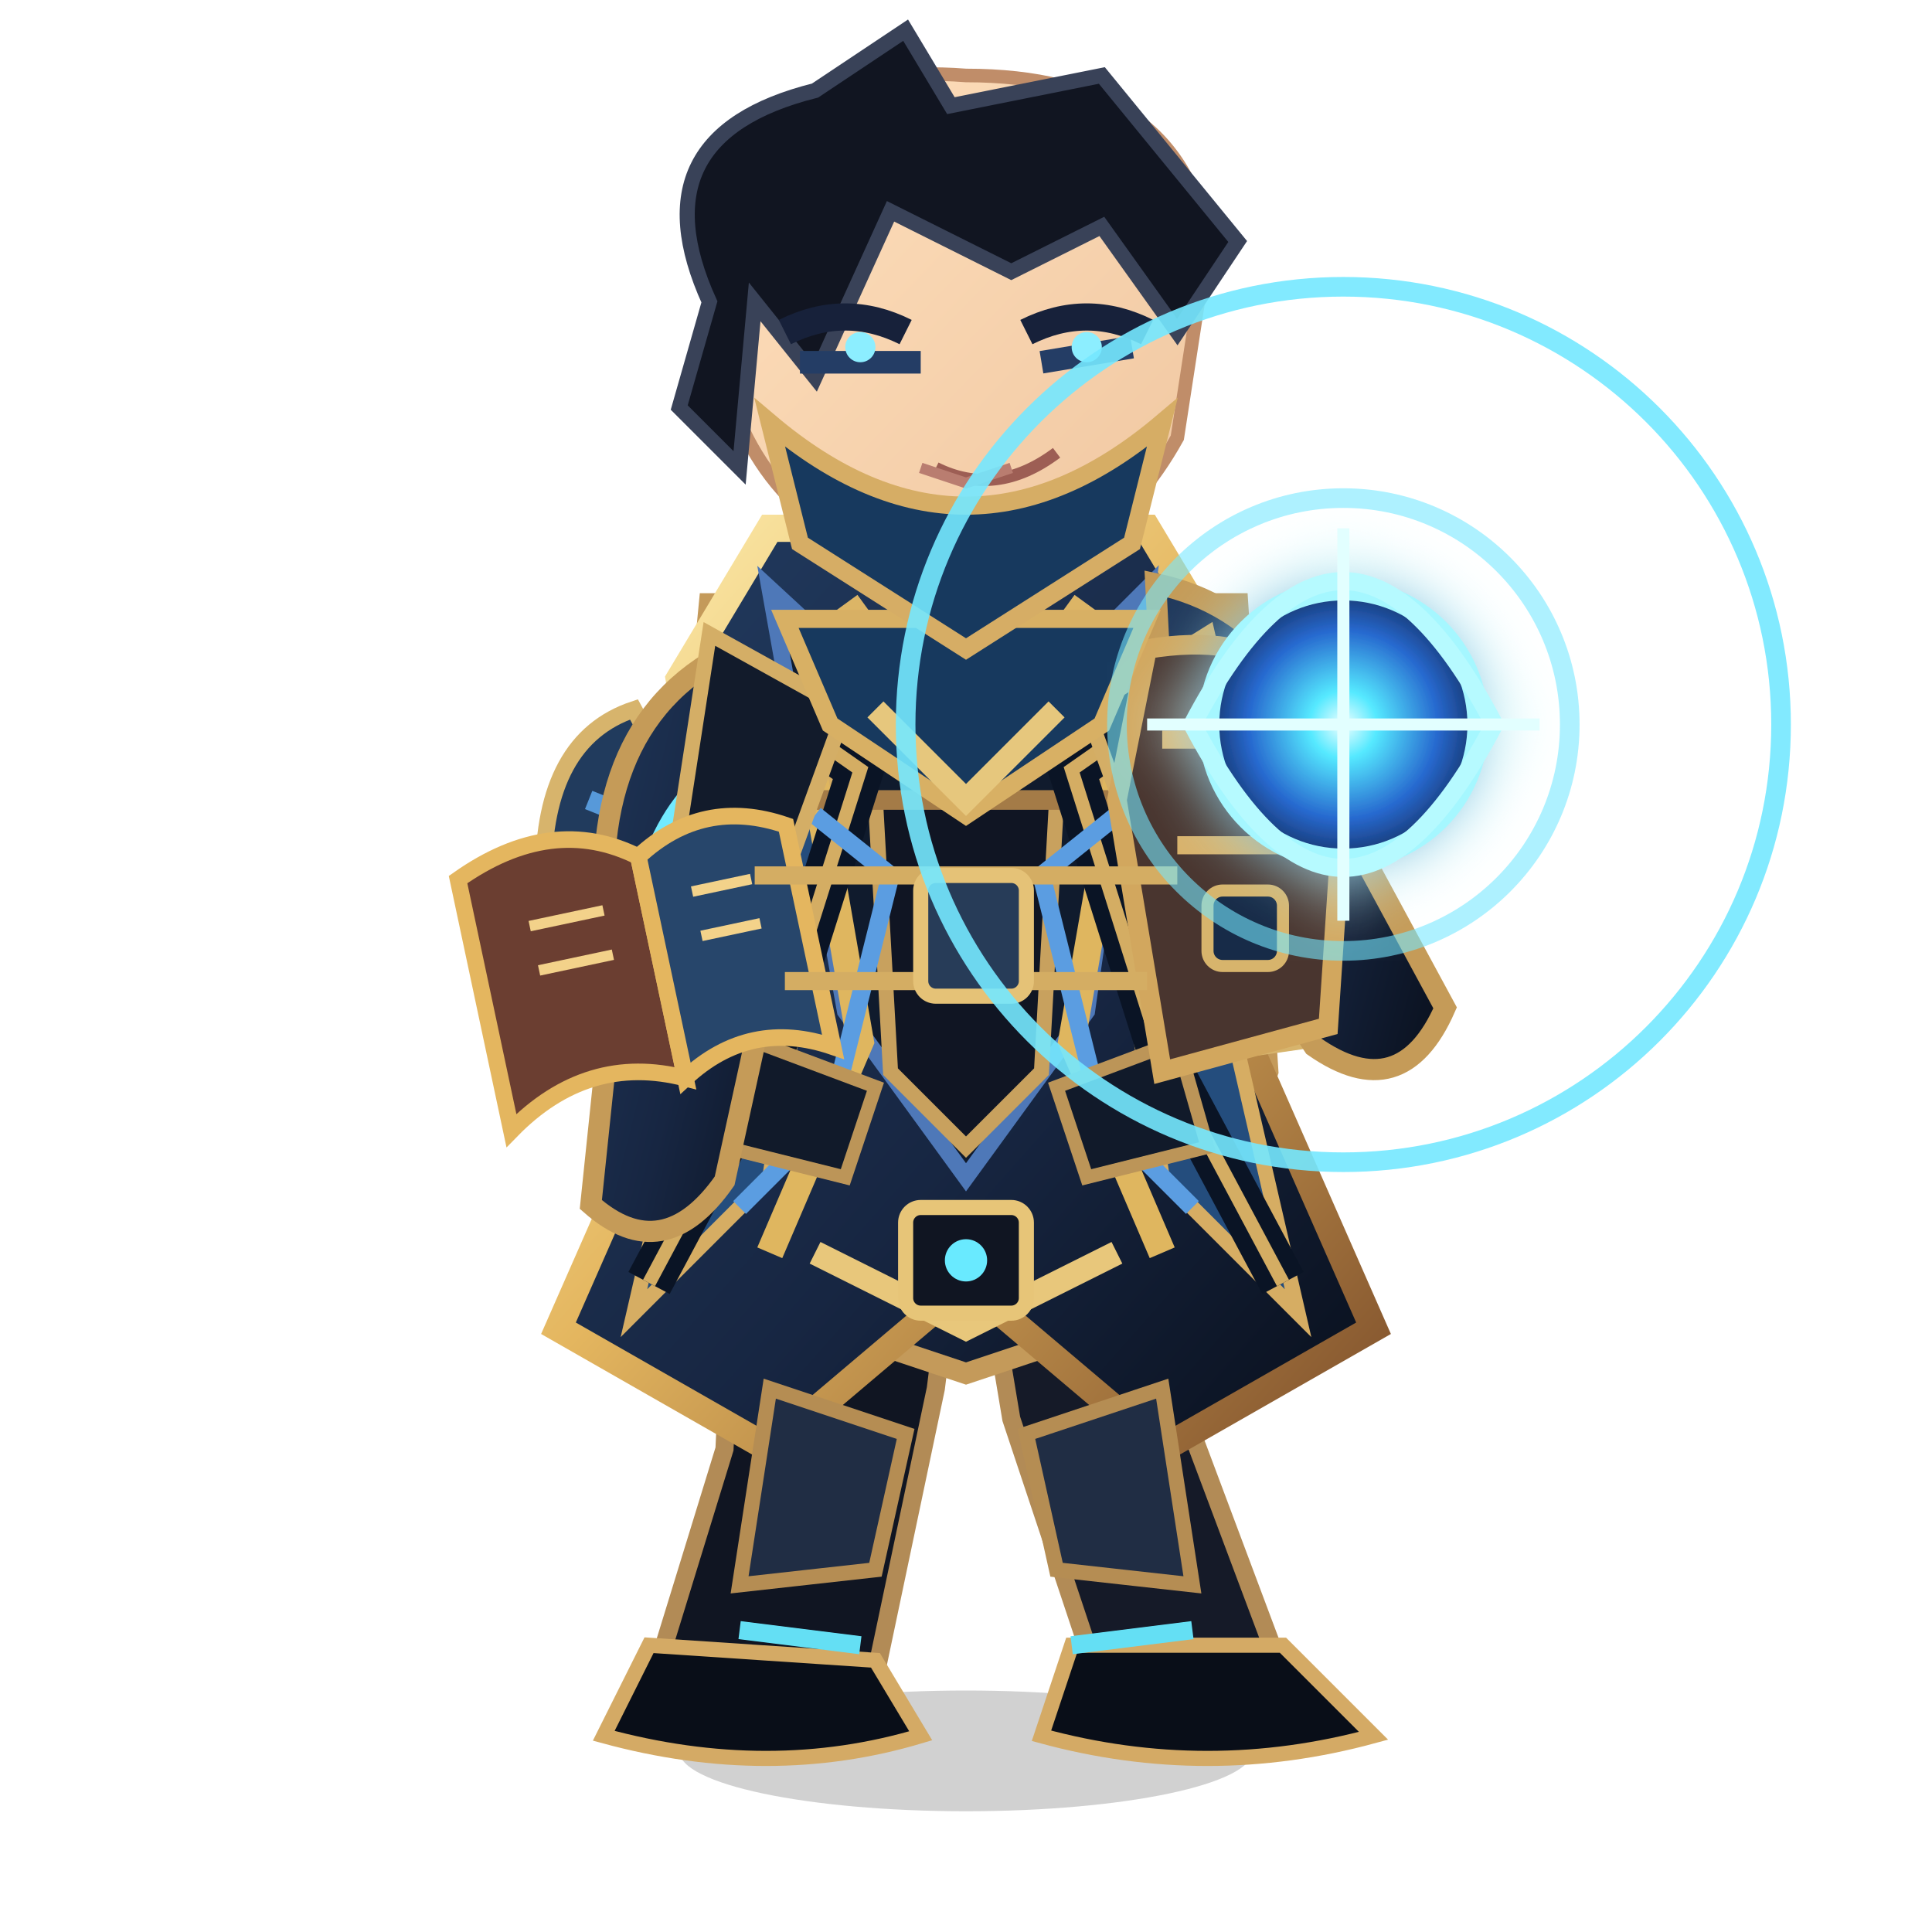
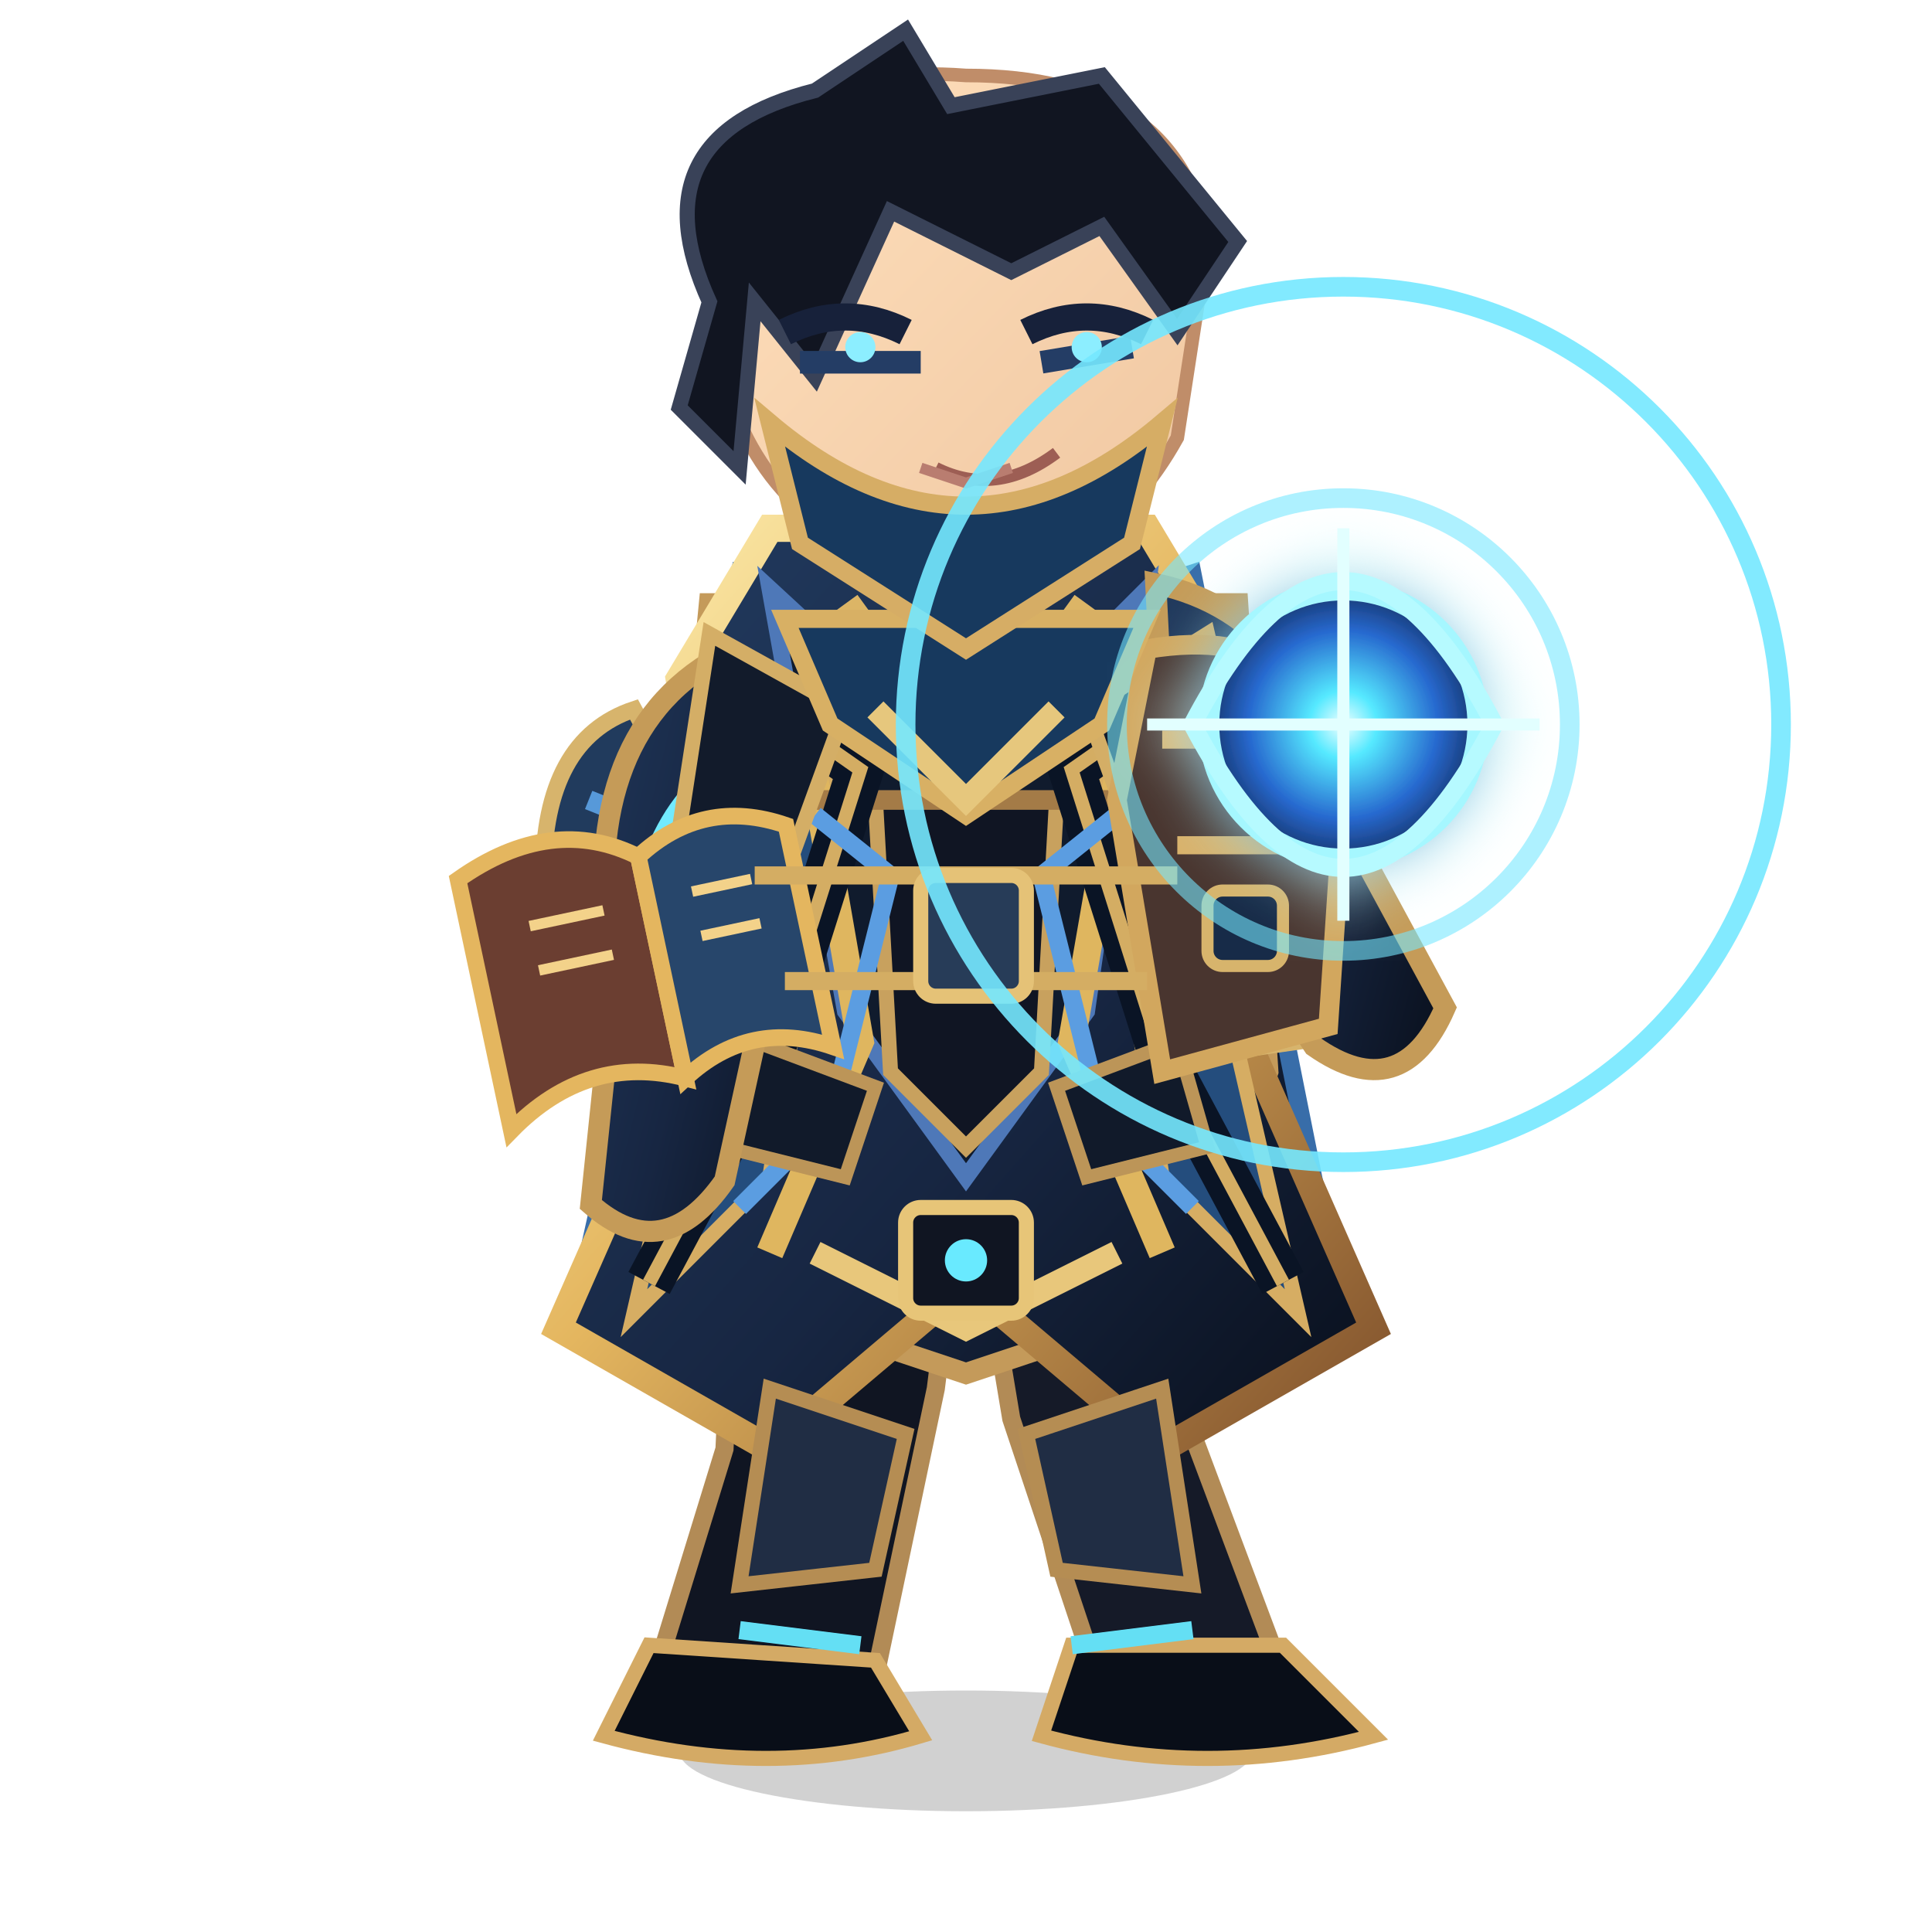
<svg xmlns="http://www.w3.org/2000/svg" width="128" height="128" viewBox="0 0 128 128" role="img" aria-label="Researcher down echoCast frame 7">
  <defs>
    <linearGradient id="coat" x1="0" y1="0" x2="1" y2="1">
      <stop offset="0" stop-color="#223c61" />
      <stop offset=".58" stop-color="#172642" />
      <stop offset="1" stop-color="#090f1b" />
    </linearGradient>
    <linearGradient id="gold" x1="0" y1="0" x2="1" y2="1">
      <stop stop-color="#fff0b2" />
      <stop offset=".45" stop-color="#e4b65f" />
      <stop offset="1" stop-color="#80512c" />
    </linearGradient>
    <radialGradient id="orb">
      <stop stop-color="#f0ffff" />
      <stop offset=".25" stop-color="#55e9ff" />
      <stop offset=".7" stop-color="#2769cf" />
      <stop offset="1" stop-color="#18366e" />
    </radialGradient>
    <linearGradient id="skin" x1="0" y1="0" x2="1" y2="1">
      <stop stop-color="#ffe0bd" />
      <stop offset="1" stop-color="#efc6a0" />
    </linearGradient>
    <filter id="glow">
      <feGaussianBlur stdDeviation="2.1" result="b" />
      <feMerge>
        <feMergeNode in="b" />
        <feMergeNode in="SourceGraphic" />
      </feMerge>
    </filter>
  </defs>
  <ellipse cx="64" cy="116" rx="19" ry="4" fill="#000" opacity=".18" />
  <g transform="translate(0 0)">
+     <path d="M49 38 Q64 43 79 38 L88 83 Q79 89.586 74 92 L64 84 L54 92 Q43 92.414 39 83 Z" fill="#101b31" stroke="#386da9" stroke-width="1.2" />
+     <path d="M44 81 L54 87 L64 80 L74 87 L84 81" fill="none" stroke="#b58a4d" stroke-width="1" />
    <path d="M49 74 L48 96 L44 109 Q49 114 58 111 L62 92 L64 76 Z" fill="#101522" stroke="#b28b56" stroke-width="1.2" />
    <path d="M64 76 L67 94 L72 109 Q78 114 85 111 L79 95 L77 74 Z" fill="#151a28" stroke="#b28b56" stroke-width="1.2" />
    <path d="M43 109 L58 110 L61 115 Q51 118 40 115 Z M71 109 L85 109 L91 115 Q80 118 69 115 Z" fill="#090e18" stroke="#d4aa65" stroke-width="1" />
    <path d="M47 40 L82 40 L84 71 L79 86 L64 91 L49 86 L44 71 Z" fill="url(#coat)" stroke="#c49a5a" stroke-width="1.4" />
    <path d="M51 35 L76 35 L82 45 L80 63 L91 88 L77 96 L64 85 L51 96 L37 88 L48 63 L45 45 Z" fill="url(#coat)" stroke="url(#gold)" stroke-width="1.8" />
    <path d="M51 39 L64 51 L76 39 L72 67 L64 78 L56 67 Z" fill="#101b2d" stroke="#4e78b8" stroke-width="1.1" />
    <path d="M48 49 L55 52 L51 78 L42 87 L48 61 Z M78 49 L73 52 L77 78 L86 87 L80 61 Z" fill="#244d7d" stroke="#d6ad63" stroke-width="1" />
    <path d="M56 40 L64 51 L72 40" fill="none" stroke="#dcb566" stroke-width="2" />
    <path d="M58 53 L70 53 L69 71 L64 76 L59 71 Z" fill="#101523" stroke="#c8a15e" stroke-width="1" />
    <path d="M53 46 L57 69 L51 83 M75 46 L71 69 L77 83" fill="none" stroke="#dfb65f" stroke-width="1.8" />
    <path d="M47 53 L81 53" stroke="#a47b47" stroke-width="1.3" />
    <path d="M47 44 L57 51 L51 70 L43 85 M81 44 L71 51 L77 70 L85 85" fill="none" stroke="#0a1425" stroke-width="3.1" />
    <path d="M47 44 L57 51 L51 70 L43 85 M81 44 L71 51 L77 70 L85 85" fill="none" stroke="#d4ad63" stroke-width=".9" />
    <path d="M54 54 L59 58 L55 74 L49 80 M74 54 L69 58 L73 74 L79 80" fill="none" stroke="#5b9de1" stroke-width="1.2" />
    <path d="M54 83 L64 88 L74 83" fill="none" stroke="#e8c77b" stroke-width="1.6" />
    <rect x="60" y="80" width="8" height="7" rx="1" fill="#101522" stroke="#e7c578" stroke-width="1" />
    <circle cx="64" cy="83.5" r="1.4" fill="#69eaff" />
    <path d="M42 47 Q36 49 36 58 L38 69 L45 70 L48 58 Z" fill="#213b5d" stroke="#d7b46c" stroke-width="1.1" />
    <path d="M39 53 L44 55 L42 64" fill="none" stroke="#5799d9" stroke-width="1.3" />
    <path d="M81 47 Q88 49 88 58 L86 69 L79 70 L76 58 Z" fill="#172944" stroke="#d7b46c" stroke-width="1.1" />
    <path d="M80 54 L85 56 L83 64" fill="none" stroke="#5799d9" stroke-width="1.3" />
    <path d="M50 69 L58 72 L56 78 L48 76 Z M70 72 L78 69 L80 76 L72 78 Z" fill="#111a2a" stroke="#bc9558" stroke-width=".9" />
    <path d="M51 92 L60 95 L58 104 L49 105 Z M68 95 L77 92 L79 105 L70 104 Z" fill="#202d44" stroke="#b58d53" stroke-width="1" />
    <path d="M49 108 L57 109 M71 109 L79 108" stroke="#64dff4" stroke-width="1.2" />
    <g transform="rotate(-10 64 48)">
      <path d="M48 41 Q38 45 38 61 L34 75 Q38 80 43 75 L50 58 Z" fill="url(#coat)" stroke="#c59b58" stroke-width="1.4" />
      <path d="M78 41 Q88 45 88 60 L92 72 Q88 78 83 73 L76 57 Z" fill="url(#coat)" stroke="#c59b58" stroke-width="1.4" />
      <path d="M40 58 Q43 48 51 47 M88 58 Q85 48 77 47" stroke="#72eaff" stroke-width="1.3" fill="none" />
    </g>
    <path d="M47 42 L56 47 L52 58 L45 55 Z M80 42 L72 47 L76 58 L83 55 Z" fill="#121b2b" stroke="#d4ae66" stroke-width="1" />
    <path d="M76 43 Q88 41 89 53 L88 68 L77 71 L74 53 Z" fill="#49352f" stroke="#d2a75e" stroke-width="1.3" />
    <path d="M77 49 L87 49 M78 56 L86 56" stroke="#d9b16a" stroke-width="1.2" />
    <rect x="80" y="59" width="5" height="5" rx="1" fill="#172b48" stroke="#d7b46c" stroke-width=".8" />
    <g transform="rotate(-12 42 65)">
      <path d="M32 56 Q39 53 44 57 L44 72 Q38 69 32 73 Z" fill="#6b3e31" stroke="#e4b65f" stroke-width="1.1" />
      <path d="M44 57 Q49 54 54 57 L54 72 Q49 69 44 72 Z" fill="#27466b" stroke="#e4b65f" stroke-width="1.1" />
      <path d="M36 60 L41 60 M36 63 L41 63 M47 60 L51 60 M47 63 L51 63" stroke="#f3d28a" stroke-width=".7" />
    </g>
    <path d="M52 41 L76 41 L73 48 L64 54 L55 48 Z" fill="#17395e" stroke="#d8b064" stroke-width="1.2" />
    <path d="M58 47 L64 53 L70 47" fill="none" stroke="#e6c77d" stroke-width="1.5" />
    <path d="M50 58 L78 58 M52 65 L76 65" stroke="#d4ad63" stroke-width="1.2" />
    <rect x="61" y="58" width="7" height="8" rx="1" fill="#273c58" stroke="#e5c277" stroke-width="1" />
    <path d="M48 14 Q51 4 64 5 Q78 5 80 16 L78 29 Q73 38 64 38 Q53 37 49 28 Z" fill="url(#skin)" stroke="#c08d69" stroke-width=".9" />
    <path d="M47 20 Q42 9 54 6 L60 2 L63 7 L73 5 L82 16 L78 22 L73 15 L67 18 L59 14 L54 25 L50 20 L49 31 L45 27 Z" fill="#111521" stroke="#394258" stroke-width="1" />
    <path d="M53 24 L61 24 M69 24 L75 23" stroke="#243d65" stroke-width="1.5" />
    <path d="M62 31 Q66 33 70 30" fill="none" stroke="#9d5e54" stroke-width=".8" />
    <path d="M52 22 Q56 20 60 22 M68 22 Q72 20 76 22" fill="none" stroke="#17213a" stroke-width="1.8" />
    <circle cx="57" cy="23" r="1" fill="#8ceeff" />
    <circle cx="72" cy="23" r="1" fill="#8ceeff" />
    <path d="M61 31 L64 32 L67 31" fill="none" stroke="#b97d70" stroke-width=".7" />
    <path d="M51 28 Q64 39 77 28 L75 36 L64 43 L53 36 Z" fill="#17395e" stroke="#d6ad65" stroke-width="1.2" />
    <g filter="url(#glow)">
      <circle cx="89" cy="48" r="8.92" fill="url(#orb)" stroke="#a5f7ff" stroke-width="1.4" />
      <path d="M79 48 Q89 29 99 48 Q89 67 79 48" fill="none" stroke="#b6faff" stroke-width="1.2" />
      <path d="M76 48 L102 48 M89 35 L89 61" stroke="#e2ffff" stroke-width=".8" />
    </g>
    <g fill="none" stroke="#74e8ff" stroke-width="1.3" opacity=".9">
      <circle cx="89" cy="48" r="29" />
      <circle cx="89" cy="48" r="15" opacity=".65" />
    </g>
  </g>
</svg>
